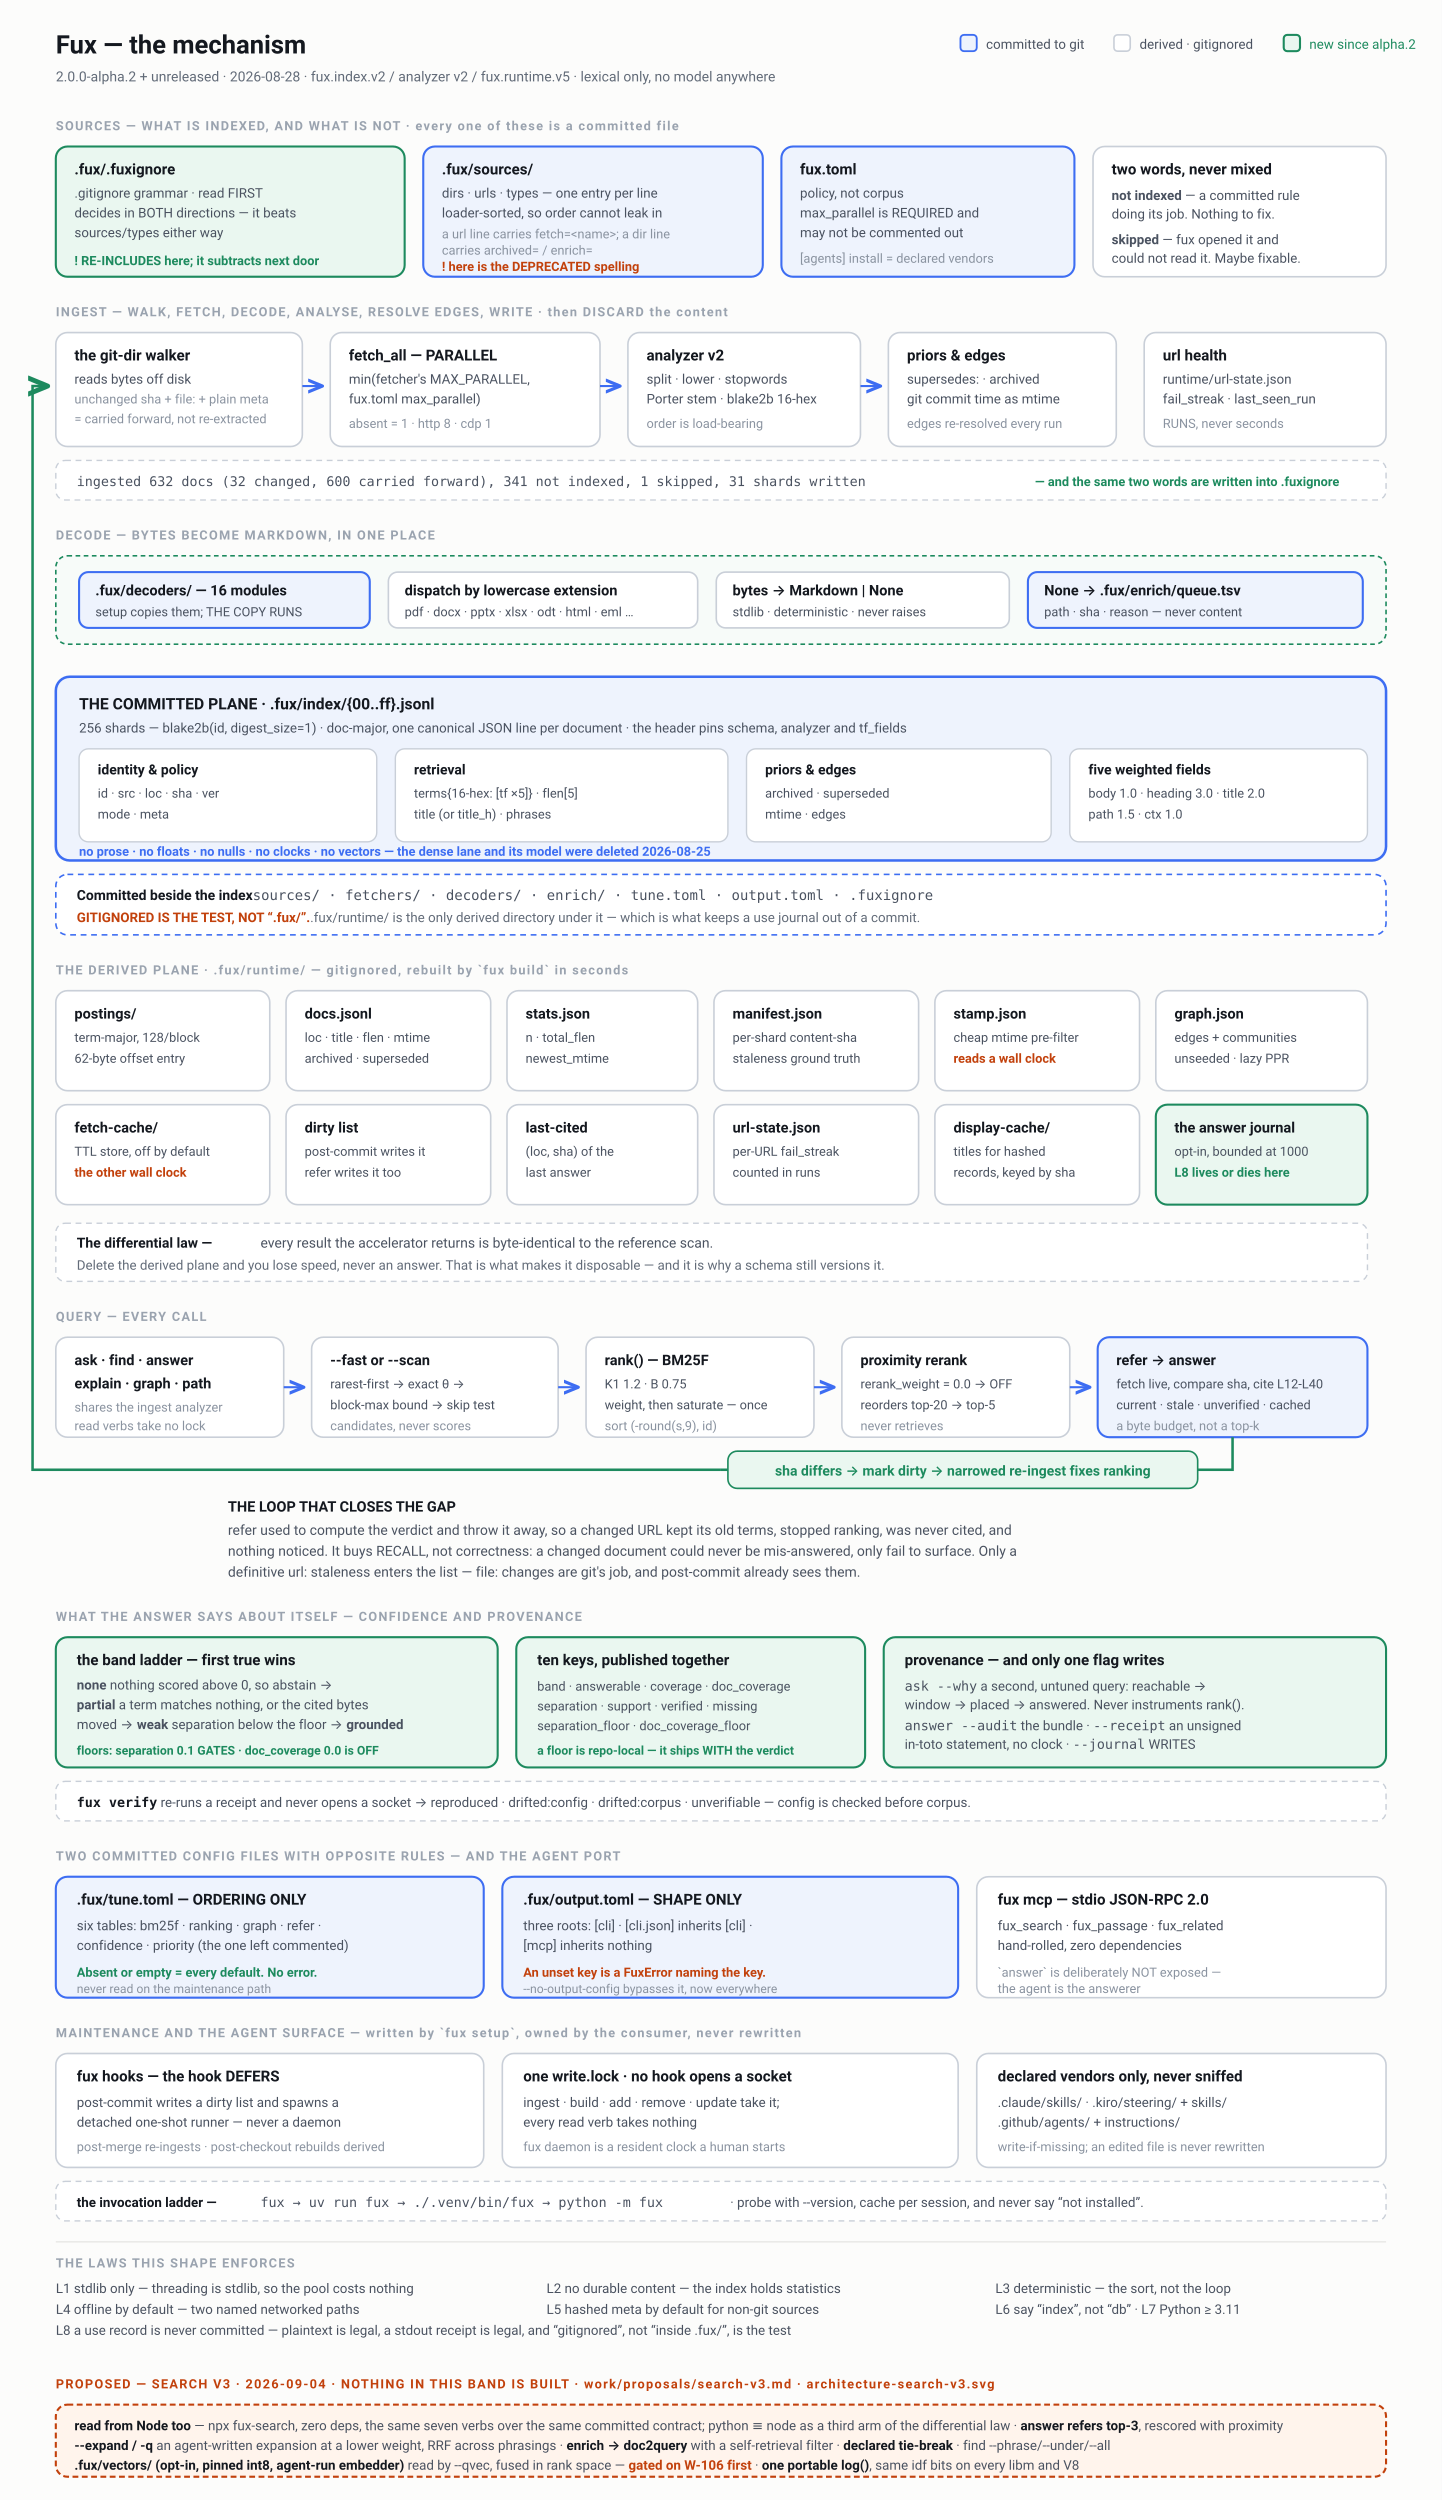
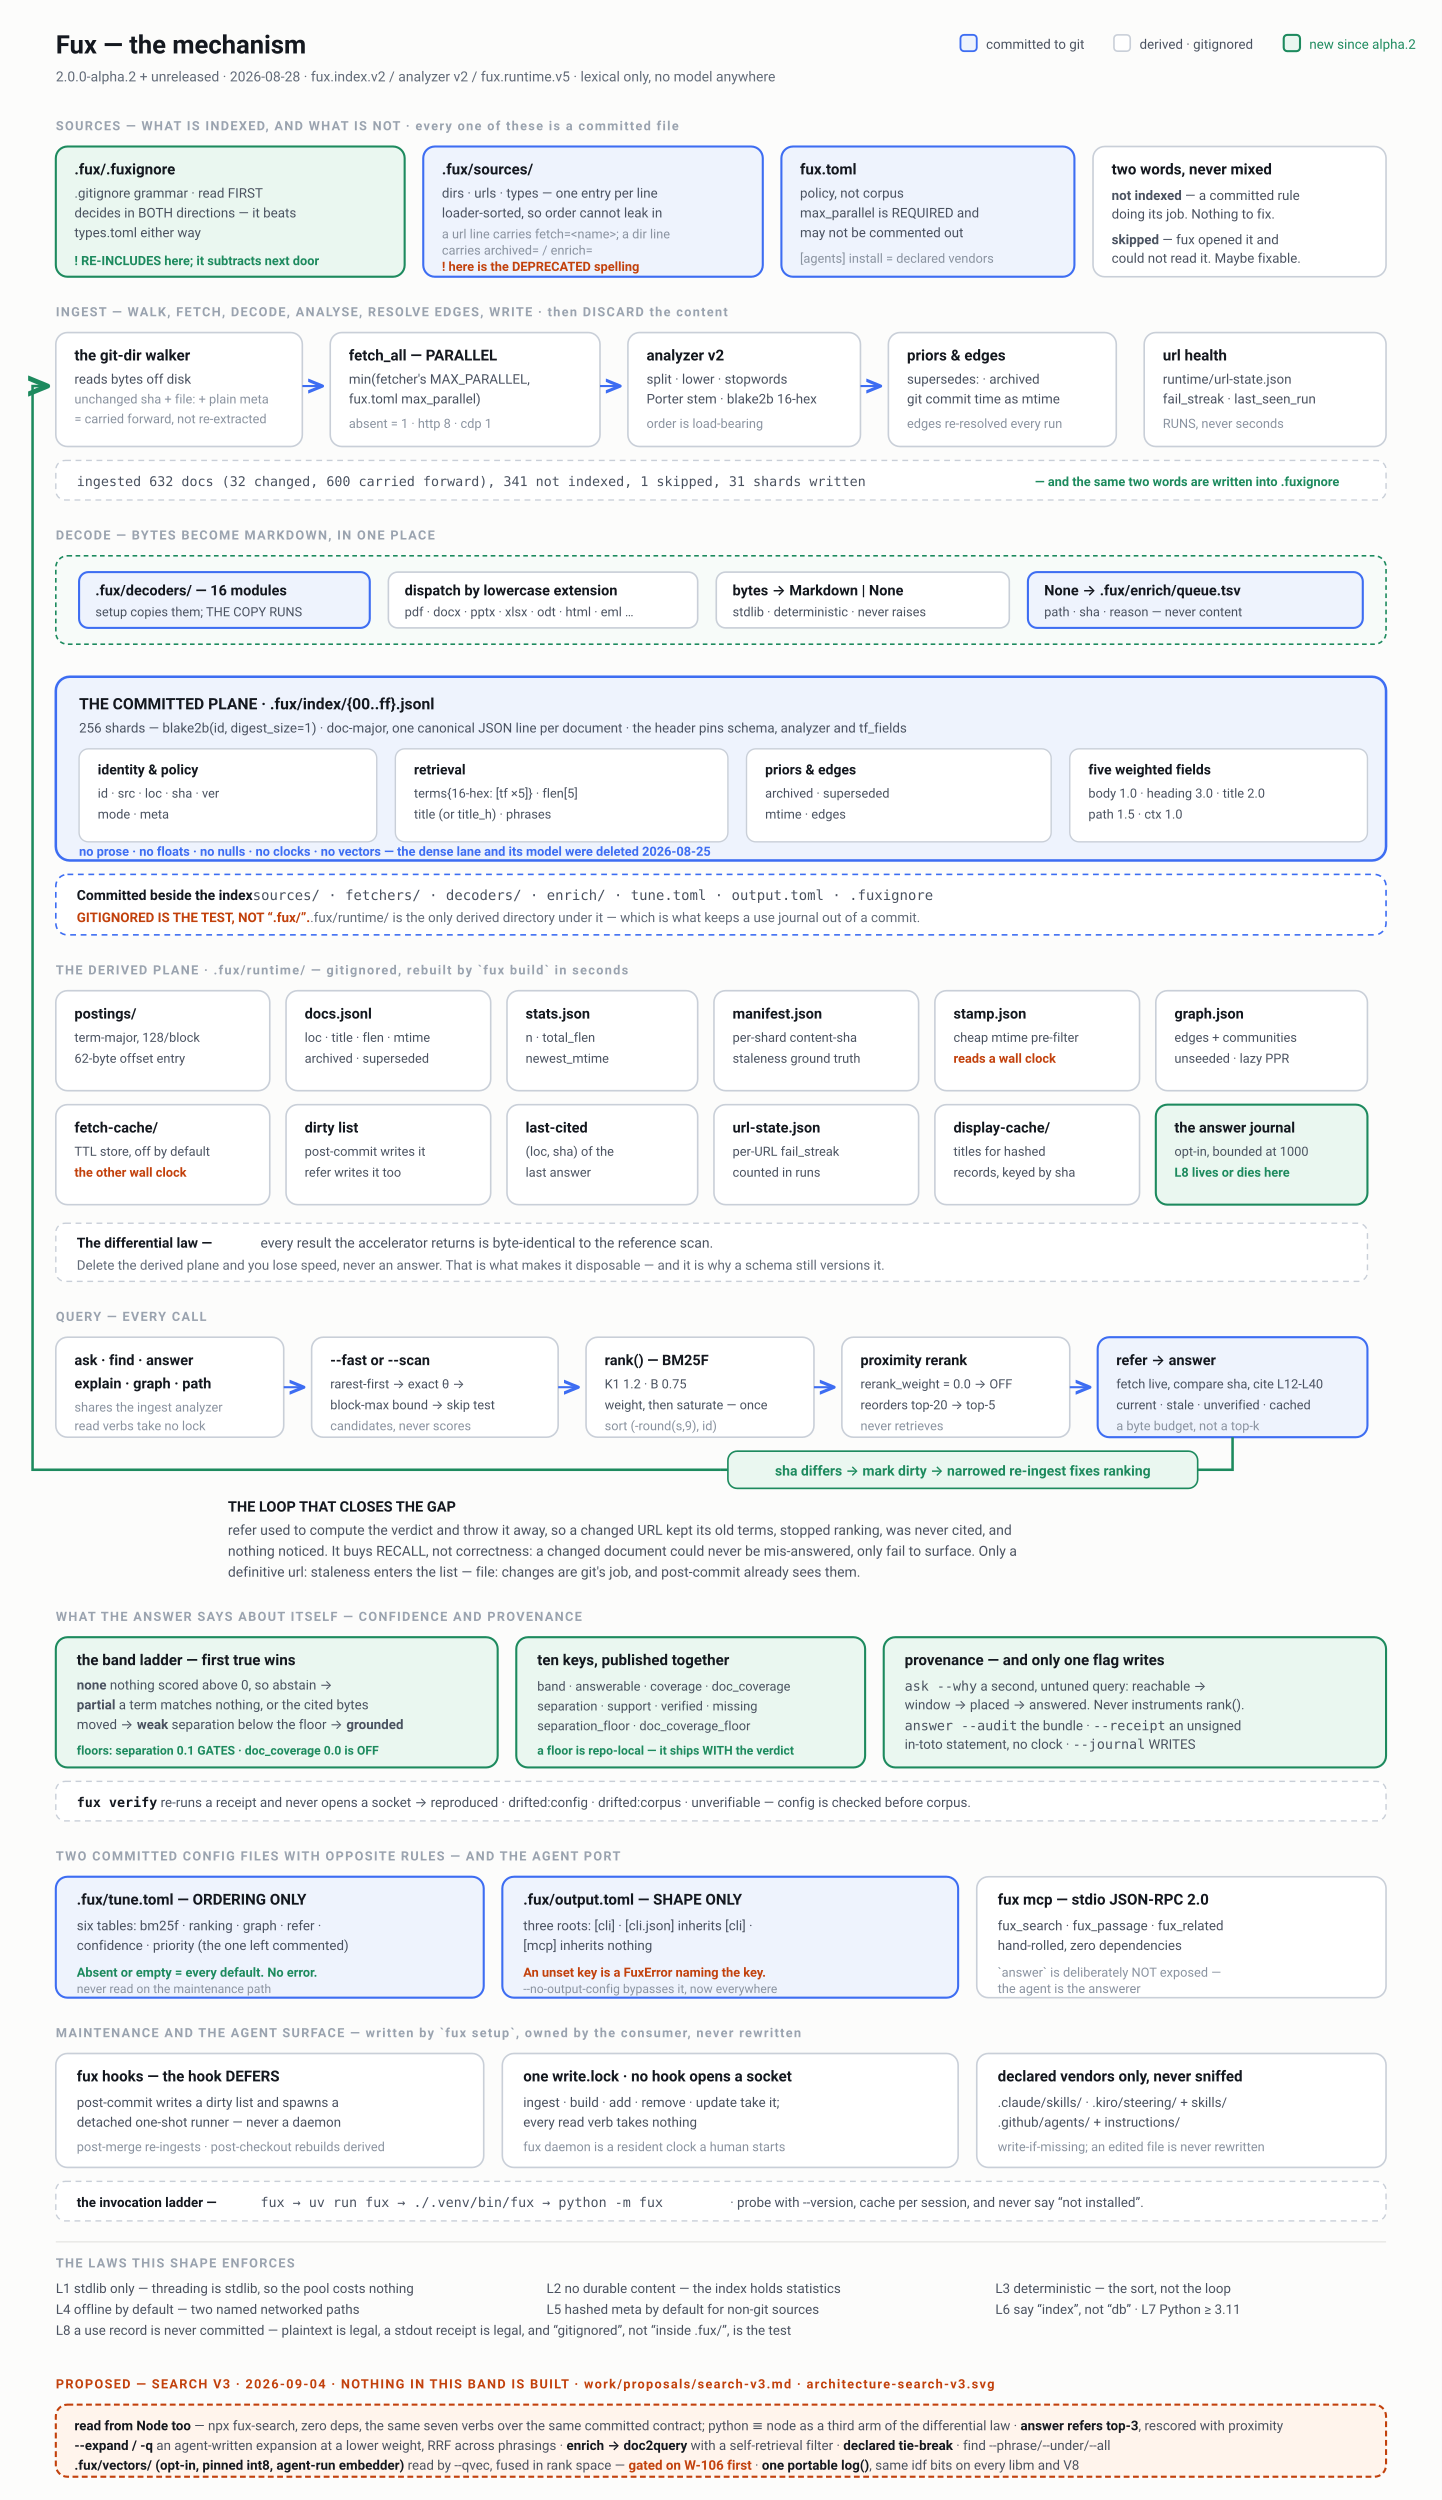
<svg xmlns="http://www.w3.org/2000/svg" viewBox="0 0 1240 2150" font-family="system-ui, -apple-system, 'Segoe UI', Roboto, sans-serif">
  <defs>
    <marker id="a" viewBox="0 0 10 10" refX="9" refY="5" markerWidth="8" markerHeight="8" orient="auto-start-reverse">
      <path d="M 0 1.5 L 8.5 5 L 0 8.5" fill="none" stroke="#3d6df2" stroke-width="1.9" stroke-linecap="round" stroke-linejoin="round" />
    </marker>
    <marker id="g" viewBox="0 0 10 10" refX="9" refY="5" markerWidth="9" markerHeight="9" orient="auto-start-reverse">
      <path d="M 0 1.5 L 8.5 5 L 0 8.5" fill="none" stroke="#1d8a5e" stroke-width="2.1" stroke-linecap="round" stroke-linejoin="round" />
    </marker>
    <marker id="m" viewBox="0 0 10 10" refX="9" refY="5" markerWidth="8" markerHeight="8" orient="auto-start-reverse">
      <path d="M 0 1.5 L 8.5 5 L 0 8.5" fill="none" stroke="#8a93a0" stroke-width="1.7" stroke-linecap="round" stroke-linejoin="round" />
    </marker>
  </defs>
  <rect width="1240" height="2150" fill="#fcfcfb" />
  <text x="48" y="46" font-size="22" fill="#14181f" font-weight="600">Fux — the mechanism</text>
  <text x="48" y="70" font-size="12" fill="#626b78">2.0.0-alpha.2 + unreleased · 2026-08-28 · fux.index.v2 / analyzer v2 / fux.runtime.v5 · lexical only, no model anywhere</text>
  <rect x="826" y="30" width="14" height="14" rx="3" fill="#eef3fd" stroke="#3d6df2" stroke-width="1.6" />
  <text x="848" y="42" font-size="11.5" fill="#4a5260">committed to git</text>
  <rect x="958" y="30" width="14" height="14" rx="3" fill="#ffffff" stroke="#c9cfd8" stroke-width="1.4" />
  <text x="980" y="42" font-size="11.5" fill="#4a5260">derived · gitignored</text>
  <rect x="1104" y="30" width="14" height="14" rx="3" fill="#eaf7f0" stroke="#1d8a5e" stroke-width="1.8" />
  <text x="1126" y="42" font-size="11.5" fill="#1d8a5e">new since alpha.2</text>
  <text x="48" y="112" font-size="11" fill="#9aa3af" font-weight="600" letter-spacing="1.1">SOURCES — WHAT IS INDEXED, AND WHAT IS NOT · every one of these is a committed file</text>
  <rect x="48" y="126" width="300" height="112" rx="10" fill="#eaf7f0" stroke="#1d8a5e" stroke-width="1.8" />
  <text x="64" y="150" font-size="13" fill="#14181f" font-weight="600">.fux/.fuxignore</text>
  <text x="64" y="170" font-size="11.5" fill="#4a5260">.gitignore grammar · read FIRST</text>
  <text x="64" y="187" font-size="11.5" fill="#4a5260">decides in BOTH directions — it beats</text>
-   <text x="64" y="204" font-size="11.5" fill="#4a5260">sources/types either way</text>
+   <text x="64" y="204" font-size="11.5" fill="#4a5260">types.toml either way</text>
  <text x="64" y="228" font-size="11" fill="#1d8a5e" font-weight="600">! RE-INCLUDES here; it subtracts next door</text>
  <rect x="364" y="126" width="292" height="112" rx="10" fill="#eef3fd" stroke="#3d6df2" stroke-width="1.8" />
  <text x="380" y="150" font-size="13" fill="#14181f" font-weight="600">.fux/sources/</text>
  <text x="380" y="170" font-size="11.5" fill="#4a5260">dirs · urls · types — one entry per line</text>
  <text x="380" y="187" font-size="11.5" fill="#4a5260">loader-sorted, so order cannot leak in</text>
  <text x="380" y="205" font-size="11" fill="#8a93a0">a url line carries fetch=&lt;name&gt;; a dir line</text>
  <text x="380" y="219" font-size="11" fill="#8a93a0">carries archived= / enrich=</text>
  <text x="380" y="233" font-size="11" fill="#c2410c" font-weight="600">! here is the DEPRECATED spelling</text>
  <rect x="672" y="126" width="252" height="112" rx="10" fill="#eef3fd" stroke="#3d6df2" stroke-width="1.8" />
  <text x="688" y="150" font-size="13" fill="#14181f" font-weight="600">fux.toml</text>
  <text x="688" y="170" font-size="11.5" fill="#4a5260">policy, not corpus</text>
  <text x="688" y="187" font-size="11.5" fill="#4a5260">max_parallel is REQUIRED and</text>
  <text x="688" y="204" font-size="11.5" fill="#4a5260">may not be commented out</text>
  <text x="688" y="226" font-size="11" fill="#8a93a0">[agents] install = declared vendors</text>
  <rect x="940" y="126" width="252" height="112" rx="10" fill="#ffffff" stroke="#c9cfd8" stroke-width="1.4" />
  <text x="956" y="150" font-size="13" fill="#14181f" font-weight="600">two words, never mixed</text>
  <text x="956" y="172" font-size="11.5" fill="#4a5260">
    <tspan font-weight="600">not indexed</tspan> — a committed rule</text>
  <text x="956" y="188" font-size="11.5" fill="#4a5260">doing its job. Nothing to fix.</text>
  <text x="956" y="210" font-size="11.5" fill="#4a5260">
    <tspan font-weight="600">skipped</tspan> — fux opened it and</text>
  <text x="956" y="226" font-size="11.5" fill="#4a5260">could not read it. Maybe fixable.</text>
  <text x="48" y="272" font-size="11" fill="#9aa3af" font-weight="600" letter-spacing="1.1">INGEST — WALK, FETCH, DECODE, ANALYSE, RESOLVE EDGES, WRITE · then DISCARD the content</text>
  <rect x="48" y="286" width="212" height="98" rx="10" fill="#ffffff" stroke="#c9cfd8" stroke-width="1.4" />
  <text x="64" y="310" font-size="13" fill="#14181f" font-weight="600">the git-dir walker</text>
  <text x="64" y="330" font-size="11.5" fill="#4a5260">reads bytes off disk</text>
  <text x="64" y="347" font-size="11" fill="#8a93a0">unchanged sha + file: + plain meta</text>
  <text x="64" y="364" font-size="11" fill="#8a93a0">= carried forward, not re-extracted</text>
  <rect x="284" y="286" width="232" height="98" rx="10" fill="#ffffff" stroke="#c9cfd8" stroke-width="1.4" />
  <text x="300" y="310" font-size="13" fill="#14181f" font-weight="600">fetch_all — PARALLEL</text>
  <text x="300" y="330" font-size="11.5" fill="#4a5260">min(fetcher's MAX_PARALLEL,</text>
  <text x="300" y="347" font-size="11.5" fill="#4a5260">fux.toml max_parallel)</text>
  <text x="300" y="368" font-size="11" fill="#8a93a0">absent = 1 · http 8 · cdp 1</text>
  <rect x="540" y="286" width="200" height="98" rx="10" fill="#ffffff" stroke="#c9cfd8" stroke-width="1.4" />
  <text x="556" y="310" font-size="13" fill="#14181f" font-weight="600">analyzer v2</text>
  <text x="556" y="330" font-size="11.5" fill="#4a5260">split · lower · stopwords</text>
  <text x="556" y="347" font-size="11.5" fill="#4a5260">Porter stem · blake2b 16-hex</text>
  <text x="556" y="368" font-size="11" fill="#8a93a0">order is load-bearing</text>
  <rect x="764" y="286" width="196" height="98" rx="10" fill="#ffffff" stroke="#c9cfd8" stroke-width="1.4" />
  <text x="780" y="310" font-size="13" fill="#14181f" font-weight="600">priors &amp; edges</text>
  <text x="780" y="330" font-size="11.5" fill="#4a5260">supersedes: · archived</text>
  <text x="780" y="347" font-size="11.5" fill="#4a5260">git commit time as mtime</text>
  <text x="780" y="368" font-size="11" fill="#8a93a0">edges re-resolved every run</text>
  <rect x="984" y="286" width="208" height="98" rx="10" fill="#ffffff" stroke="#c9cfd8" stroke-width="1.4" />
  <text x="1000" y="310" font-size="13" fill="#14181f" font-weight="600">url health</text>
  <text x="1000" y="330" font-size="11.5" fill="#4a5260">runtime/url-state.json</text>
  <text x="1000" y="347" font-size="11.5" fill="#4a5260">fail_streak · last_seen_run</text>
  <text x="1000" y="368" font-size="11" fill="#8a93a0">RUNS, never seconds</text>
  <line x1="260" y1="332" x2="278" y2="332" stroke="#3d6df2" stroke-width="1.8" marker-end="url(#a)" />
  <line x1="516" y1="332" x2="534" y2="332" stroke="#3d6df2" stroke-width="1.8" marker-end="url(#a)" />
  <line x1="740" y1="332" x2="758" y2="332" stroke="#3d6df2" stroke-width="1.8" marker-end="url(#a)" />
  <rect x="48" y="396" width="1144" height="34" rx="8" fill="#ffffff" stroke="#c9cfd8" stroke-width="1.2" stroke-dasharray="5 4" />
  <text x="66" y="418" font-size="11.5" fill="#4a5260" font-family="ui-monospace, Menlo, monospace">ingested 632 docs (32 changed, 600 carried forward), 341 not indexed, 1 skipped, 31 shards written</text>
  <text x="890" y="418" font-size="11" fill="#1d8a5e" font-weight="600">— and the same two words are written into .fuxignore</text>
  <text x="48" y="464" font-size="11" fill="#9aa3af" font-weight="600" letter-spacing="1.1">DECODE — BYTES BECOME MARKDOWN, IN ONE PLACE</text>
  <rect x="48" y="478" width="1144" height="76" rx="10" fill="#f7fbf9" stroke="#1d8a5e" stroke-width="1.4" stroke-dasharray="4 3" />
  <rect x="68" y="492" width="250" height="48" rx="8" fill="#eef3fd" stroke="#3d6df2" stroke-width="1.8" />
  <text x="82" y="512" font-size="12.5" fill="#14181f" font-weight="600">.fux/decoders/ — 16 modules</text>
  <text x="82" y="530" font-size="11" fill="#4a5260">setup copies them; THE COPY RUNS</text>
  <rect x="334" y="492" width="266" height="48" rx="8" fill="#ffffff" stroke="#c9cfd8" stroke-width="1.4" />
  <text x="348" y="512" font-size="12.5" fill="#14181f" font-weight="600">dispatch by lowercase extension</text>
  <text x="348" y="530" font-size="11" fill="#4a5260">pdf · docx · pptx · xlsx · odt · html · eml …</text>
  <rect x="616" y="492" width="252" height="48" rx="8" fill="#ffffff" stroke="#c9cfd8" stroke-width="1.4" />
  <text x="630" y="512" font-size="12.5" fill="#14181f" font-weight="600">bytes → Markdown | None</text>
  <text x="630" y="530" font-size="11" fill="#4a5260">stdlib · deterministic · never raises</text>
  <rect x="884" y="492" width="288" height="48" rx="8" fill="#eef3fd" stroke="#3d6df2" stroke-width="1.8" />
  <text x="898" y="512" font-size="12.5" fill="#14181f" font-weight="600">None → .fux/enrich/queue.tsv</text>
  <text x="898" y="530" font-size="11" fill="#4a5260">path · sha · reason — never content</text>
  <rect x="48" y="582" width="1144" height="158" rx="12" fill="#eef3fd" stroke="#3d6df2" stroke-width="2.2" />
  <text x="68" y="610" font-size="13.5" fill="#14181f" font-weight="700">THE COMMITTED PLANE · .fux/index/{00..ff}.jsonl</text>
  <text x="68" y="630" font-size="11.5" fill="#4a5260">256 shards — blake2b(id, digest_size=1) · doc-major, one canonical JSON line per document · the header pins schema, analyzer and tf_fields</text>
  <rect x="68" y="644" width="256" height="80" rx="8" fill="#ffffff" stroke="#c9cfd8" stroke-width="1.2" />
  <text x="84" y="666" font-size="12" fill="#14181f" font-weight="600">identity &amp; policy</text>
  <text x="84" y="686" font-size="11" fill="#4a5260">id · src · loc · sha · ver</text>
  <text x="84" y="704" font-size="11" fill="#4a5260">mode · meta</text>
  <rect x="340" y="644" width="286" height="80" rx="8" fill="#ffffff" stroke="#c9cfd8" stroke-width="1.2" />
  <text x="356" y="666" font-size="12" fill="#14181f" font-weight="600">retrieval</text>
  <text x="356" y="686" font-size="11" fill="#4a5260">terms{16-hex: [tf ×5]} · flen[5]</text>
  <text x="356" y="704" font-size="11" fill="#4a5260">title (or title_h) · phrases</text>
  <rect x="642" y="644" width="262" height="80" rx="8" fill="#ffffff" stroke="#c9cfd8" stroke-width="1.2" />
  <text x="658" y="666" font-size="12" fill="#14181f" font-weight="600">priors &amp; edges</text>
  <text x="658" y="686" font-size="11" fill="#4a5260">archived · superseded</text>
  <text x="658" y="704" font-size="11" fill="#4a5260">mtime · edges</text>
  <rect x="920" y="644" width="256" height="80" rx="8" fill="#ffffff" stroke="#c9cfd8" stroke-width="1.2" />
  <text x="936" y="666" font-size="12" fill="#14181f" font-weight="600">five weighted fields</text>
  <text x="936" y="686" font-size="11" fill="#4a5260">body 1.0 · heading 3.0 · title 2.0</text>
  <text x="936" y="704" font-size="11" fill="#4a5260">path 1.5 · ctx 1.0</text>
  <text x="68" y="736" font-size="11" fill="#3d6df2" font-weight="600">no prose · no floats · no nulls · no clocks · no vectors — the dense lane and its model were deleted 2026-08-25</text>
  <rect x="48" y="752" width="1144" height="52" rx="10" fill="#ffffff" stroke="#3d6df2" stroke-width="1.4" stroke-dasharray="5 4" />
  <text x="66" y="774" font-size="12" fill="#14181f" font-weight="600">Committed beside the index<tspan fill="#4a5260" font-weight="400" font-family="ui-monospace, Menlo, monospace">   sources/ · fetchers/ · decoders/ · enrich/ · tune.toml · output.toml · .fuxignore</tspan>
  </text>
  <text x="66" y="793" font-size="11.5" fill="#c2410c" font-weight="600">GITIGNORED IS THE TEST, NOT “.fux/”.<tspan fill="#626b78" font-weight="400">   .fux/runtime/ is the only derived directory under it — which is what keeps a use journal out of a commit.</tspan>
  </text>
  <text x="48" y="838" font-size="11" fill="#9aa3af" font-weight="600" letter-spacing="1.1">THE DERIVED PLANE · .fux/runtime/ — gitignored, rebuilt by `fux build` in seconds</text>
  <rect x="48" y="852" width="184" height="86" rx="10" fill="#ffffff" stroke="#c9cfd8" stroke-width="1.4" />
  <text x="64" y="876" font-size="12.5" fill="#14181f" font-weight="600">postings/</text>
  <text x="64" y="896" font-size="11" fill="#4a5260">term-major, 128/block</text>
  <text x="64" y="914" font-size="11" fill="#4a5260">62-byte offset entry</text>
  <rect x="246" y="852" width="176" height="86" rx="10" fill="#ffffff" stroke="#c9cfd8" stroke-width="1.4" />
  <text x="262" y="876" font-size="12.5" fill="#14181f" font-weight="600">docs.jsonl</text>
  <text x="262" y="896" font-size="11" fill="#4a5260">loc · title · flen · mtime</text>
  <text x="262" y="914" font-size="11" fill="#4a5260">archived · superseded</text>
  <rect x="436" y="852" width="164" height="86" rx="10" fill="#ffffff" stroke="#c9cfd8" stroke-width="1.4" />
  <text x="452" y="876" font-size="12.5" fill="#14181f" font-weight="600">stats.json</text>
  <text x="452" y="896" font-size="11" fill="#4a5260">n · total_flen</text>
  <text x="452" y="914" font-size="11" fill="#4a5260">newest_mtime</text>
  <rect x="614" y="852" width="176" height="86" rx="10" fill="#ffffff" stroke="#c9cfd8" stroke-width="1.4" />
  <text x="630" y="876" font-size="12.5" fill="#14181f" font-weight="600">manifest.json</text>
  <text x="630" y="896" font-size="11" fill="#4a5260">per-shard content-sha</text>
  <text x="630" y="914" font-size="11" fill="#4a5260">staleness ground truth</text>
  <rect x="804" y="852" width="176" height="86" rx="10" fill="#ffffff" stroke="#c9cfd8" stroke-width="1.4" />
  <text x="820" y="876" font-size="12.5" fill="#14181f" font-weight="600">stamp.json</text>
  <text x="820" y="896" font-size="11" fill="#4a5260">cheap mtime pre-filter</text>
  <text x="820" y="914" font-size="11" fill="#c2410c" font-weight="600">reads a wall clock</text>
  <rect x="994" y="852" width="182" height="86" rx="10" fill="#ffffff" stroke="#c9cfd8" stroke-width="1.4" />
  <text x="1010" y="876" font-size="12.5" fill="#14181f" font-weight="600">graph.json</text>
  <text x="1010" y="896" font-size="11" fill="#4a5260">edges + communities</text>
  <text x="1010" y="914" font-size="11" fill="#4a5260">unseeded · lazy PPR</text>
  <rect x="48" y="950" width="184" height="86" rx="10" fill="#ffffff" stroke="#c9cfd8" stroke-width="1.4" />
  <text x="64" y="974" font-size="12.5" fill="#14181f" font-weight="600">fetch-cache/</text>
  <text x="64" y="994" font-size="11" fill="#4a5260">TTL store, off by default</text>
  <text x="64" y="1012" font-size="11" fill="#c2410c" font-weight="600">the other wall clock</text>
  <rect x="246" y="950" width="176" height="86" rx="10" fill="#ffffff" stroke="#c9cfd8" stroke-width="1.4" />
  <text x="262" y="974" font-size="12.5" fill="#14181f" font-weight="600">dirty list</text>
  <text x="262" y="994" font-size="11" fill="#4a5260">post-commit writes it</text>
  <text x="262" y="1012" font-size="11" fill="#4a5260">refer writes it too</text>
  <rect x="436" y="950" width="164" height="86" rx="10" fill="#ffffff" stroke="#c9cfd8" stroke-width="1.4" />
  <text x="452" y="974" font-size="12.5" fill="#14181f" font-weight="600">last-cited</text>
  <text x="452" y="994" font-size="11" fill="#4a5260">(loc, sha) of the</text>
  <text x="452" y="1012" font-size="11" fill="#4a5260">last answer</text>
  <rect x="614" y="950" width="176" height="86" rx="10" fill="#ffffff" stroke="#c9cfd8" stroke-width="1.4" />
  <text x="630" y="974" font-size="12.5" fill="#14181f" font-weight="600">url-state.json</text>
  <text x="630" y="994" font-size="11" fill="#4a5260">per-URL fail_streak</text>
  <text x="630" y="1012" font-size="11" fill="#4a5260">counted in runs</text>
  <rect x="804" y="950" width="176" height="86" rx="10" fill="#ffffff" stroke="#c9cfd8" stroke-width="1.4" />
  <text x="820" y="974" font-size="12.5" fill="#14181f" font-weight="600">display-cache/</text>
  <text x="820" y="994" font-size="11" fill="#4a5260">titles for hashed</text>
  <text x="820" y="1012" font-size="11" fill="#4a5260">records, keyed by sha</text>
  <rect x="994" y="950" width="182" height="86" rx="10" fill="#eaf7f0" stroke="#1d8a5e" stroke-width="1.8" />
  <text x="1010" y="974" font-size="12.5" fill="#14181f" font-weight="600">the answer journal</text>
  <text x="1010" y="994" font-size="11" fill="#4a5260">opt-in, bounded at 1000</text>
  <text x="1010" y="1012" font-size="11" fill="#1d8a5e" font-weight="600">L8 lives or dies here</text>
  <rect x="48" y="1052" width="1128" height="50" rx="8" fill="#ffffff" stroke="#c9cfd8" stroke-width="1.2" stroke-dasharray="5 4" />
  <text x="66" y="1073" font-size="12" fill="#14181f" font-weight="600">The differential law —</text>
  <text x="224" y="1073" font-size="12" fill="#4a5260">every result the accelerator returns is byte-identical to the reference scan.</text>
  <text x="66" y="1092" font-size="11.5" fill="#626b78">Delete the derived plane and you lose speed, never an answer. That is what makes it disposable — and it is why a schema still versions it.</text>
  <text x="48" y="1136" font-size="11" fill="#9aa3af" font-weight="600" letter-spacing="1.1">QUERY — EVERY CALL</text>
  <rect x="48" y="1150" width="196" height="86" rx="10" fill="#ffffff" stroke="#c9cfd8" stroke-width="1.4" />
  <text x="64" y="1174" font-size="12.5" fill="#14181f" font-weight="600">ask · find · answer</text>
  <text x="64" y="1194" font-size="12.5" fill="#14181f" font-weight="600">explain · graph · path</text>
  <text x="64" y="1214" font-size="11" fill="#8a93a0">shares the ingest analyzer</text>
  <text x="64" y="1230" font-size="11" fill="#8a93a0">read verbs take no lock</text>
  <rect x="268" y="1150" width="212" height="86" rx="10" fill="#ffffff" stroke="#c9cfd8" stroke-width="1.4" />
  <text x="284" y="1174" font-size="12.5" fill="#14181f" font-weight="600">--fast or --scan</text>
  <text x="284" y="1194" font-size="11" fill="#4a5260">rarest-first → exact θ →</text>
  <text x="284" y="1212" font-size="11" fill="#4a5260">block-max bound → skip test</text>
  <text x="284" y="1230" font-size="11" fill="#8a93a0">candidates, never scores</text>
  <rect x="504" y="1150" width="196" height="86" rx="10" fill="#ffffff" stroke="#c9cfd8" stroke-width="1.4" />
  <text x="520" y="1174" font-size="12.5" fill="#14181f" font-weight="600">rank() — BM25F</text>
  <text x="520" y="1194" font-size="11" fill="#4a5260">K1 1.2 · B 0.75</text>
  <text x="520" y="1212" font-size="11" fill="#4a5260">weight, then saturate — once</text>
  <text x="520" y="1230" font-size="11" fill="#8a93a0">sort (-round(s,9), id)</text>
  <rect x="724" y="1150" width="196" height="86" rx="10" fill="#ffffff" stroke="#c9cfd8" stroke-width="1.4" />
  <text x="740" y="1174" font-size="12.5" fill="#14181f" font-weight="600">proximity rerank</text>
  <text x="740" y="1194" font-size="11" fill="#4a5260">rerank_weight = 0.0 → OFF</text>
  <text x="740" y="1212" font-size="11" fill="#4a5260">reorders top-20 → top-5</text>
  <text x="740" y="1230" font-size="11" fill="#8a93a0">never retrieves</text>
  <rect x="944" y="1150" width="232" height="86" rx="10" fill="#eef3fd" stroke="#3d6df2" stroke-width="1.8" />
  <text x="960" y="1174" font-size="12.5" fill="#14181f" font-weight="600">refer → answer</text>
  <text x="960" y="1194" font-size="11" fill="#4a5260">fetch live, compare sha, cite L12-L40</text>
  <text x="960" y="1212" font-size="11" fill="#4a5260">current · stale · unverified · cached</text>
  <text x="960" y="1230" font-size="11" fill="#8a93a0">a byte budget, not a top-k</text>
  <line x1="244" y1="1193" x2="262" y2="1193" stroke="#3d6df2" stroke-width="1.8" marker-end="url(#a)" />
  <line x1="480" y1="1193" x2="498" y2="1193" stroke="#3d6df2" stroke-width="1.8" marker-end="url(#a)" />
  <line x1="700" y1="1193" x2="718" y2="1193" stroke="#3d6df2" stroke-width="1.8" marker-end="url(#a)" />
  <line x1="920" y1="1193" x2="938" y2="1193" stroke="#3d6df2" stroke-width="1.8" marker-end="url(#a)" />
  <path d="M 1060 1236 L 1060 1264 L 620 1264" fill="none" stroke="#1d8a5e" stroke-width="2.2" />
  <path d="M 620 1264 L 28 1264 L 28 332 L 42 332" fill="none" stroke="#1d8a5e" stroke-width="2.2" marker-end="url(#g)" />
  <rect x="626" y="1248" width="404" height="32" rx="8" fill="#eaf7f0" stroke="#1d8a5e" stroke-width="1.4" />
  <text x="828" y="1269" font-size="12" fill="#1d8a5e" text-anchor="middle" font-weight="600">sha differs → mark dirty → narrowed re-ingest fixes ranking</text>
  <text x="196" y="1300" font-size="12.5" fill="#14181f" font-weight="700">THE LOOP THAT CLOSES THE GAP</text>
  <text x="196" y="1320" font-size="12" fill="#4a5260">refer used to compute the verdict and throw it away, so a changed URL kept its old terms, stopped ranking, was never cited, and</text>
  <text x="196" y="1338" font-size="12" fill="#4a5260">nothing noticed. It buys RECALL, not correctness: a changed document could never be mis-answered, only fail to surface. Only a</text>
  <text x="196" y="1356" font-size="12" fill="#4a5260">definitive url: staleness enters the list — file: changes are git's job, and post-commit already sees them.</text>
  <text x="48" y="1394" font-size="11" fill="#9aa3af" font-weight="600" letter-spacing="1.1">WHAT THE ANSWER SAYS ABOUT ITSELF — CONFIDENCE AND PROVENANCE</text>
  <rect x="48" y="1408" width="380" height="112" rx="10" fill="#eaf7f0" stroke="#1d8a5e" stroke-width="1.8" />
  <text x="66" y="1432" font-size="13" fill="#14181f" font-weight="600">the band ladder — first true wins</text>
  <text x="66" y="1453" font-size="11.5" fill="#4a5260">
    <tspan font-weight="600">none</tspan> nothing scored above 0, so abstain →</text>
  <text x="66" y="1470" font-size="11.5" fill="#4a5260">
    <tspan font-weight="600">partial</tspan> a term matches nothing, or the cited bytes</text>
  <text x="66" y="1487" font-size="11.5" fill="#4a5260">moved → <tspan font-weight="600">weak</tspan> separation below the floor → <tspan font-weight="600">grounded</tspan>
  </text>
  <text x="66" y="1509" font-size="10.5" fill="#1d8a5e" font-weight="600">floors: separation 0.1 GATES · doc_coverage 0.0 is OFF</text>
  <rect x="444" y="1408" width="300" height="112" rx="10" fill="#eaf7f0" stroke="#1d8a5e" stroke-width="1.8" />
  <text x="462" y="1432" font-size="13" fill="#14181f" font-weight="600">ten keys, published together</text>
  <text x="462" y="1454" font-size="11" fill="#4a5260">band · answerable · coverage · doc_coverage</text>
  <text x="462" y="1471" font-size="11" fill="#4a5260">separation · support · verified · missing</text>
  <text x="462" y="1488" font-size="11" fill="#4a5260">separation_floor · doc_coverage_floor</text>
  <text x="462" y="1509" font-size="10.5" fill="#1d8a5e" font-weight="600">a floor is repo-local — it ships WITH the verdict</text>
  <rect x="760" y="1408" width="432" height="112" rx="10" fill="#eaf7f0" stroke="#1d8a5e" stroke-width="1.8" />
  <text x="778" y="1432" font-size="13" fill="#14181f" font-weight="600">provenance — and only one flag writes</text>
  <text x="778" y="1454" font-size="11.5" fill="#4a5260">
    <tspan font-family="ui-monospace, Menlo, monospace">ask --why</tspan> a second, untuned query: reachable →</text>
  <text x="778" y="1470" font-size="11.5" fill="#4a5260">window → placed → answered. Never instruments rank().</text>
  <text x="778" y="1488" font-size="11.5" fill="#4a5260">
    <tspan font-family="ui-monospace, Menlo, monospace">answer --audit</tspan> the bundle · <tspan font-family="ui-monospace, Menlo, monospace">--receipt</tspan> an unsigned</text>
  <text x="778" y="1504" font-size="11.5" fill="#4a5260">in-toto statement, no clock · <tspan font-family="ui-monospace, Menlo, monospace">--journal</tspan> WRITES</text>
  <rect x="48" y="1532" width="1144" height="34" rx="8" fill="#ffffff" stroke="#c9cfd8" stroke-width="1.2" stroke-dasharray="5 4" />
  <text x="66" y="1554" font-size="11.5" fill="#4a5260">
    <tspan font-family="ui-monospace, Menlo, monospace" fill="#14181f" font-weight="600">fux verify</tspan> re-runs a receipt and never opens a socket → reproduced · drifted:config · drifted:corpus · unverifiable — config is checked before corpus.</text>
  <text x="48" y="1600" font-size="11" fill="#9aa3af" font-weight="600" letter-spacing="1.1">TWO COMMITTED CONFIG FILES WITH OPPOSITE RULES — AND THE AGENT PORT</text>
  <rect x="48" y="1614" width="368" height="104" rx="10" fill="#eef3fd" stroke="#3d6df2" stroke-width="1.8" />
  <text x="66" y="1638" font-size="13" fill="#14181f" font-weight="600">.fux/tune.toml — ORDERING ONLY</text>
  <text x="66" y="1660" font-size="11.5" fill="#4a5260">six tables: bm25f · ranking · graph · refer ·</text>
  <text x="66" y="1677" font-size="11.5" fill="#4a5260">confidence · priority (the one left commented)</text>
  <text x="66" y="1700" font-size="11" fill="#1d8a5e" font-weight="600">Absent or empty = every default. No error.</text>
  <text x="66" y="1714" font-size="10.5" fill="#8a93a0">never read on the maintenance path</text>
  <rect x="432" y="1614" width="392" height="104" rx="10" fill="#eef3fd" stroke="#3d6df2" stroke-width="1.8" />
  <text x="450" y="1638" font-size="13" fill="#14181f" font-weight="600">.fux/output.toml — SHAPE ONLY</text>
  <text x="450" y="1660" font-size="11.5" fill="#4a5260">three roots: [cli] · [cli.json] inherits [cli] ·</text>
  <text x="450" y="1677" font-size="11.5" fill="#4a5260">[mcp] inherits nothing</text>
  <text x="450" y="1700" font-size="11" fill="#c2410c" font-weight="600">An unset key is a FuxError naming the key.</text>
  <text x="450" y="1714" font-size="10.5" fill="#8a93a0">--no-output-config bypasses it, now everywhere</text>
  <rect x="840" y="1614" width="352" height="104" rx="10" fill="#ffffff" stroke="#c9cfd8" stroke-width="1.4" />
  <text x="858" y="1638" font-size="13" fill="#14181f" font-weight="600">fux mcp — stdio JSON-RPC 2.0</text>
  <text x="858" y="1660" font-size="11.5" fill="#4a5260">fux_search · fux_passage · fux_related</text>
  <text x="858" y="1677" font-size="11.5" fill="#4a5260">hand-rolled, zero dependencies</text>
  <text x="858" y="1700" font-size="11" fill="#8a93a0">`answer` is deliberately NOT exposed —</text>
  <text x="858" y="1714" font-size="11" fill="#8a93a0">the agent is the answerer</text>
  <text x="48" y="1752" font-size="11" fill="#9aa3af" font-weight="600" letter-spacing="1.1">MAINTENANCE AND THE AGENT SURFACE — written by `fux setup`, owned by the consumer, never rewritten</text>
  <rect x="48" y="1766" width="368" height="98" rx="10" fill="#ffffff" stroke="#c9cfd8" stroke-width="1.4" />
  <text x="66" y="1790" font-size="13" fill="#14181f" font-weight="600">fux hooks — the hook DEFERS</text>
  <text x="66" y="1812" font-size="11.5" fill="#4a5260">post-commit writes a dirty list and spawns a</text>
  <text x="66" y="1829" font-size="11.5" fill="#4a5260">detached one-shot runner — never a daemon</text>
  <text x="66" y="1850" font-size="11" fill="#8a93a0">post-merge re-ingests · post-checkout rebuilds derived</text>
  <rect x="432" y="1766" width="392" height="98" rx="10" fill="#ffffff" stroke="#c9cfd8" stroke-width="1.4" />
  <text x="450" y="1790" font-size="13" fill="#14181f" font-weight="600">one write.lock · no hook opens a socket</text>
  <text x="450" y="1812" font-size="11.5" fill="#4a5260">ingest · build · add · remove · update take it;</text>
  <text x="450" y="1829" font-size="11.5" fill="#4a5260">every read verb takes nothing</text>
  <text x="450" y="1850" font-size="11" fill="#8a93a0">fux daemon is a resident clock a human starts</text>
  <rect x="840" y="1766" width="352" height="98" rx="10" fill="#ffffff" stroke="#c9cfd8" stroke-width="1.4" />
  <text x="858" y="1790" font-size="13" fill="#14181f" font-weight="600">declared vendors only, never sniffed</text>
  <text x="858" y="1812" font-size="11.5" fill="#4a5260">.claude/skills/ · .kiro/steering/ + skills/</text>
  <text x="858" y="1829" font-size="11.5" fill="#4a5260">.github/agents/ + instructions/</text>
  <text x="858" y="1850" font-size="11" fill="#8a93a0">write-if-missing; an edited file is never rewritten</text>
  <rect x="48" y="1876" width="1144" height="34" rx="8" fill="#ffffff" stroke="#c9cfd8" stroke-width="1.2" stroke-dasharray="5 4" />
  <text x="66" y="1898" font-size="11.5" fill="#14181f" font-weight="600">the invocation ladder —</text>
  <text x="224" y="1898" font-size="11.5" fill="#4a5260" font-family="ui-monospace, Menlo, monospace">fux → uv run fux → ./.venv/bin/fux → python -m fux</text>
  <text x="628" y="1898" font-size="11.5" fill="#4a5260">· probe with --version, cache per session, and never say “not installed”.</text>
  <line x1="48" y1="1928" x2="1192" y2="1928" stroke="#e4e4e0" stroke-width="1" />
  <text x="48" y="1950" font-size="11" fill="#9aa3af" font-weight="600" letter-spacing="1.1">THE LAWS THIS SHAPE ENFORCES</text>
  <text x="48" y="1972" font-size="11.5" fill="#4a5260">L1 stdlib only — threading is stdlib, so the pool costs nothing</text>
  <text x="470" y="1972" font-size="11.5" fill="#4a5260">L2 no durable content — the index holds statistics</text>
  <text x="856" y="1972" font-size="11.5" fill="#4a5260">L3 deterministic — the sort, not the loop</text>
  <text x="48" y="1990" font-size="11.5" fill="#4a5260">L4 offline by default — two named networked paths</text>
  <text x="470" y="1990" font-size="11.5" fill="#4a5260">L5 hashed meta by default for non-git sources</text>
  <text x="856" y="1990" font-size="11.5" fill="#4a5260">L6 say “index”, not “db” · L7 Python ≥ 3.11</text>
  <text x="48" y="2008" font-size="11.5" fill="#4a5260">L8 a use record is never committed — plaintext is legal, a stdout receipt is legal, and “gitignored”, not “inside .fux/”, is the test</text>
  <text x="48" y="2054" font-size="11" fill="#c2410c" font-weight="600" letter-spacing="1.1">PROPOSED — SEARCH V3 · 2026-09-04 · NOTHING IN THIS BAND IS BUILT · work/proposals/search-v3.md · architecture-search-v3.svg</text>
  <rect x="48" y="2068" width="1144" height="62" rx="10" fill="#fff4ec" stroke="#c2410c" stroke-width="1.8" stroke-dasharray="5 3" />
  <text x="64" y="2090" font-size="11.5" fill="#4a5260">
    <tspan font-weight="600" fill="#14181f">read from Node too</tspan> — npx fux-search, zero deps, the same seven verbs over the same committed contract; python ≡ node as a third arm of the differential law · <tspan font-weight="600" fill="#14181f">answer refers top-3</tspan>, rescored with proximity</text>
  <text x="64" y="2107" font-size="11.5" fill="#4a5260">
    <tspan font-weight="600" fill="#14181f">--expand / -q</tspan> an agent-written expansion at a lower weight, RRF across phrasings · <tspan font-weight="600" fill="#14181f">enrich → doc2query</tspan> with a self-retrieval filter · <tspan font-weight="600" fill="#14181f">declared tie-break</tspan> · find --phrase/--under/--all</text>
  <text x="64" y="2124" font-size="11.5" fill="#4a5260">
    <tspan font-weight="600" fill="#14181f">.fux/vectors/ (opt-in, pinned int8, agent-run embedder)</tspan> read by --qvec, fused in rank space — <tspan fill="#c2410c" font-weight="600">gated on W-106 first</tspan> · <tspan font-weight="600" fill="#14181f">one portable log()</tspan>, same idf bits on every libm and V8</text>
</svg>
